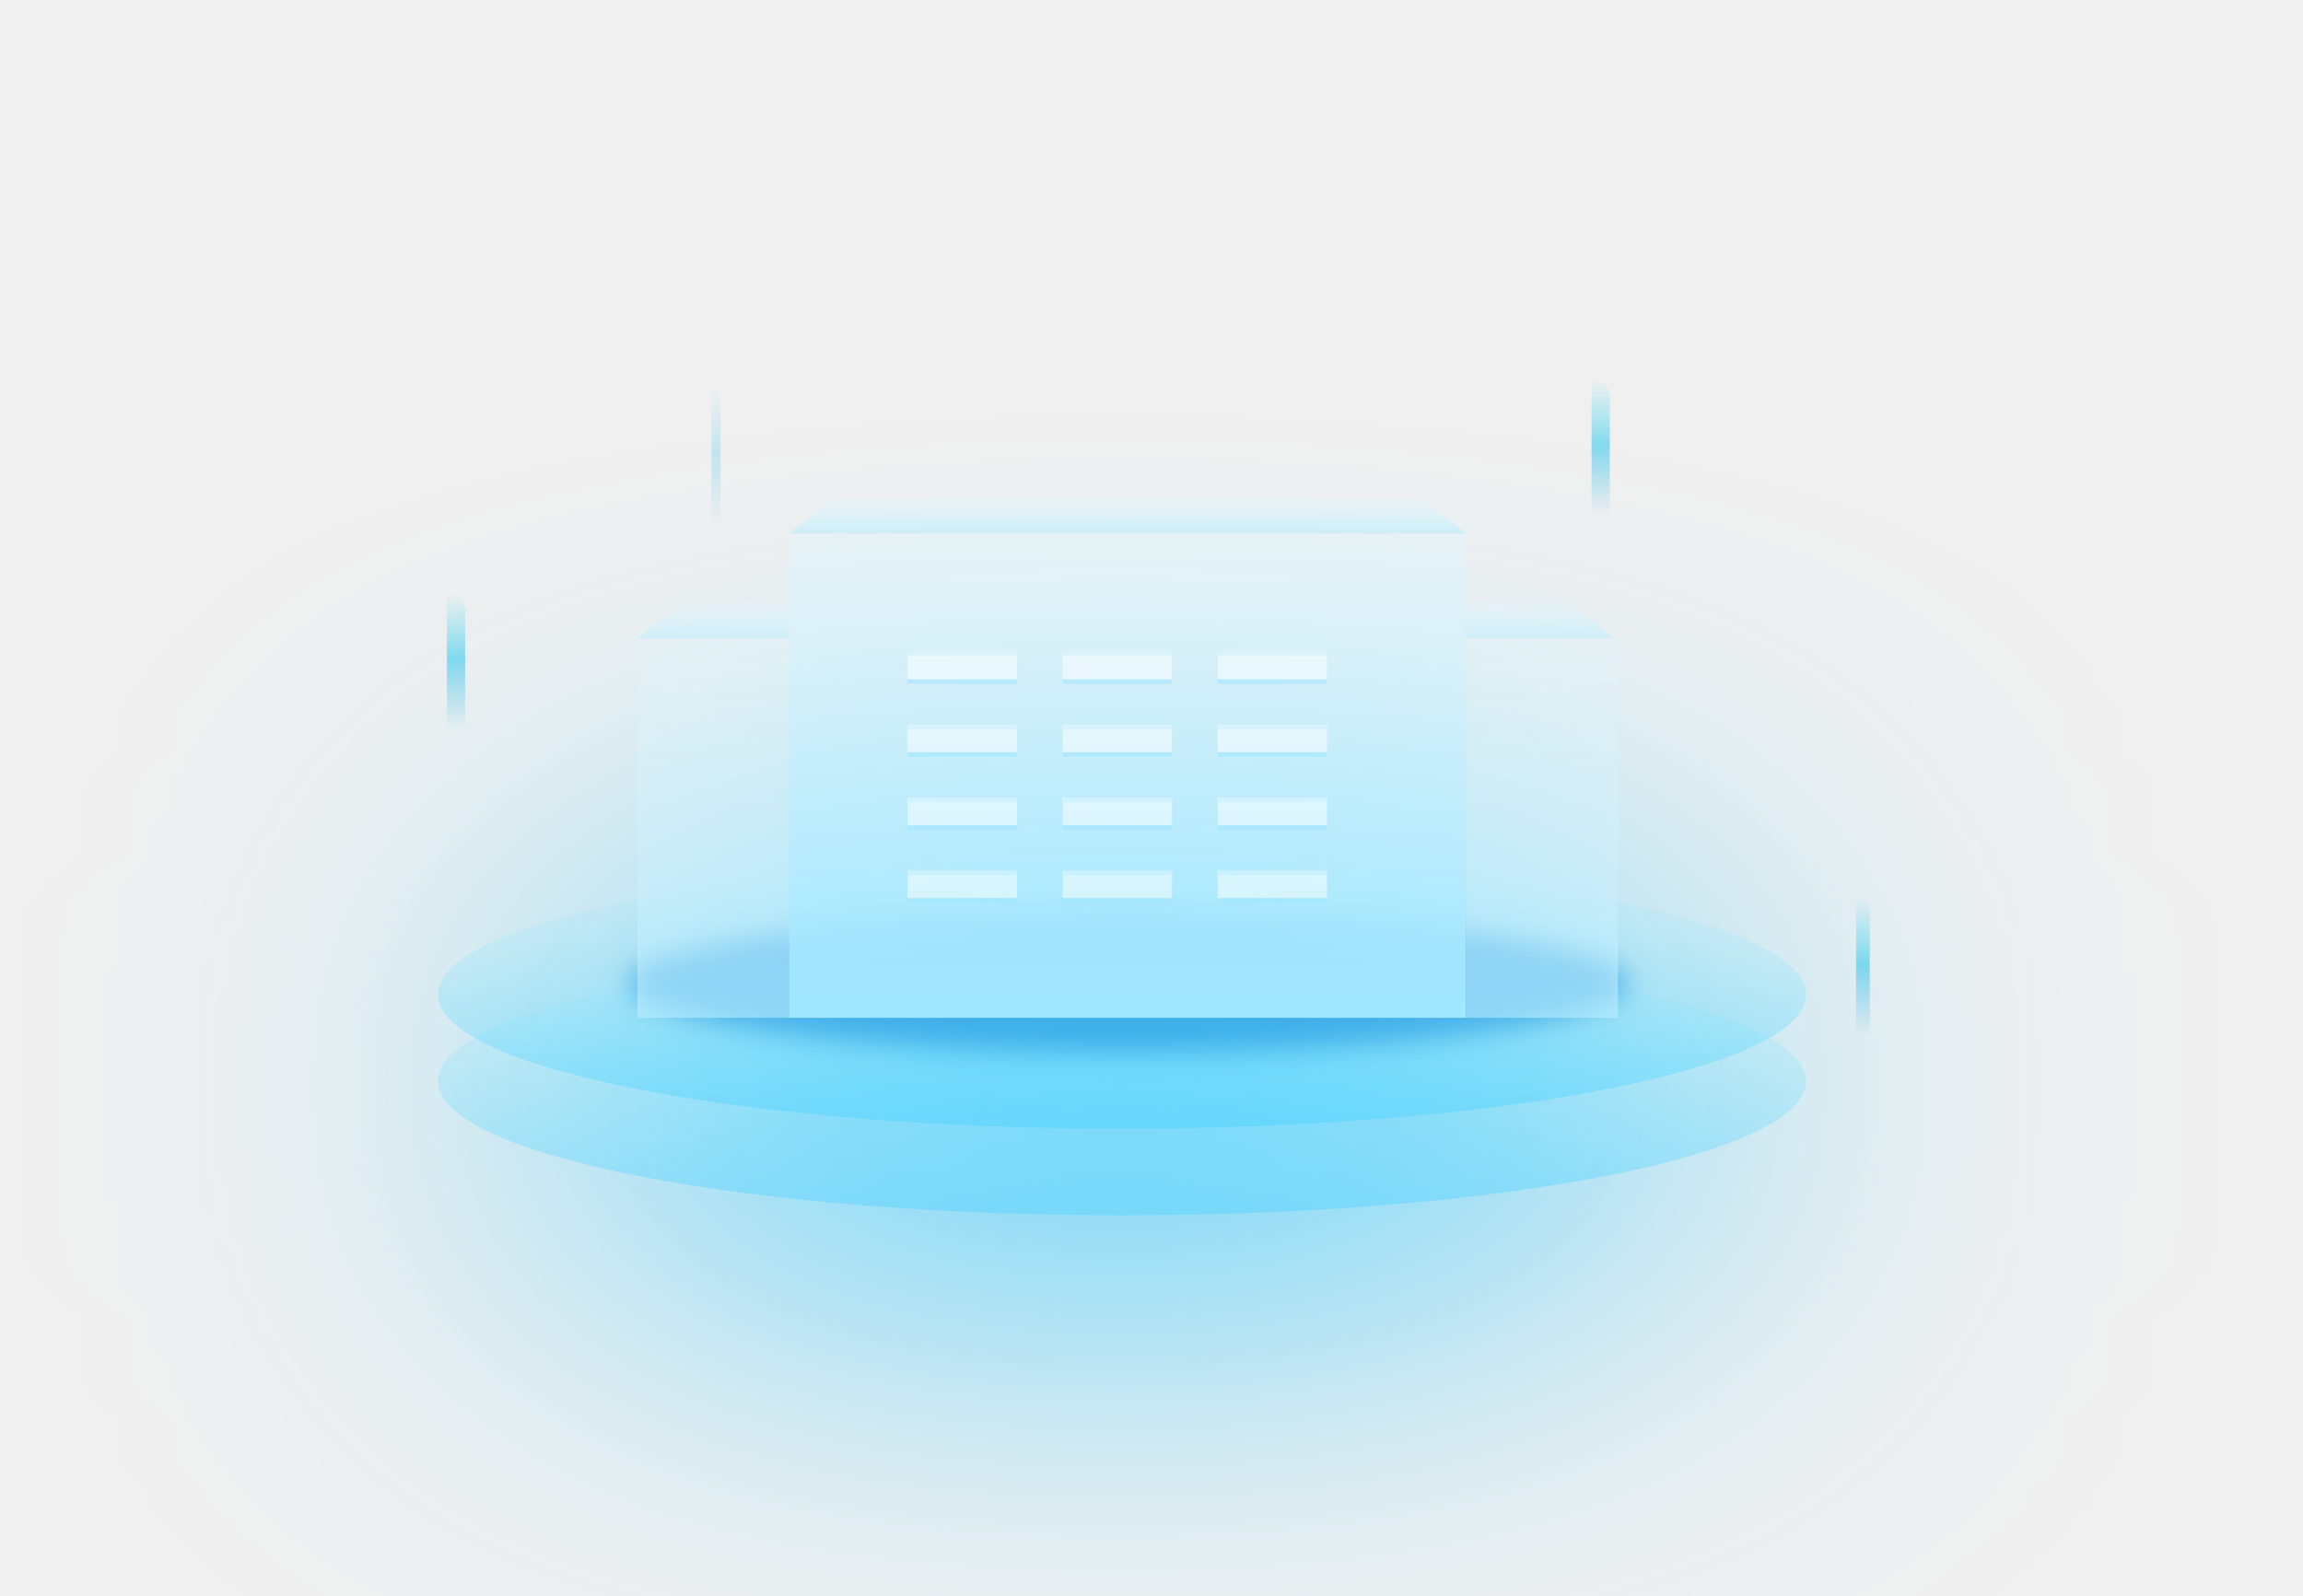
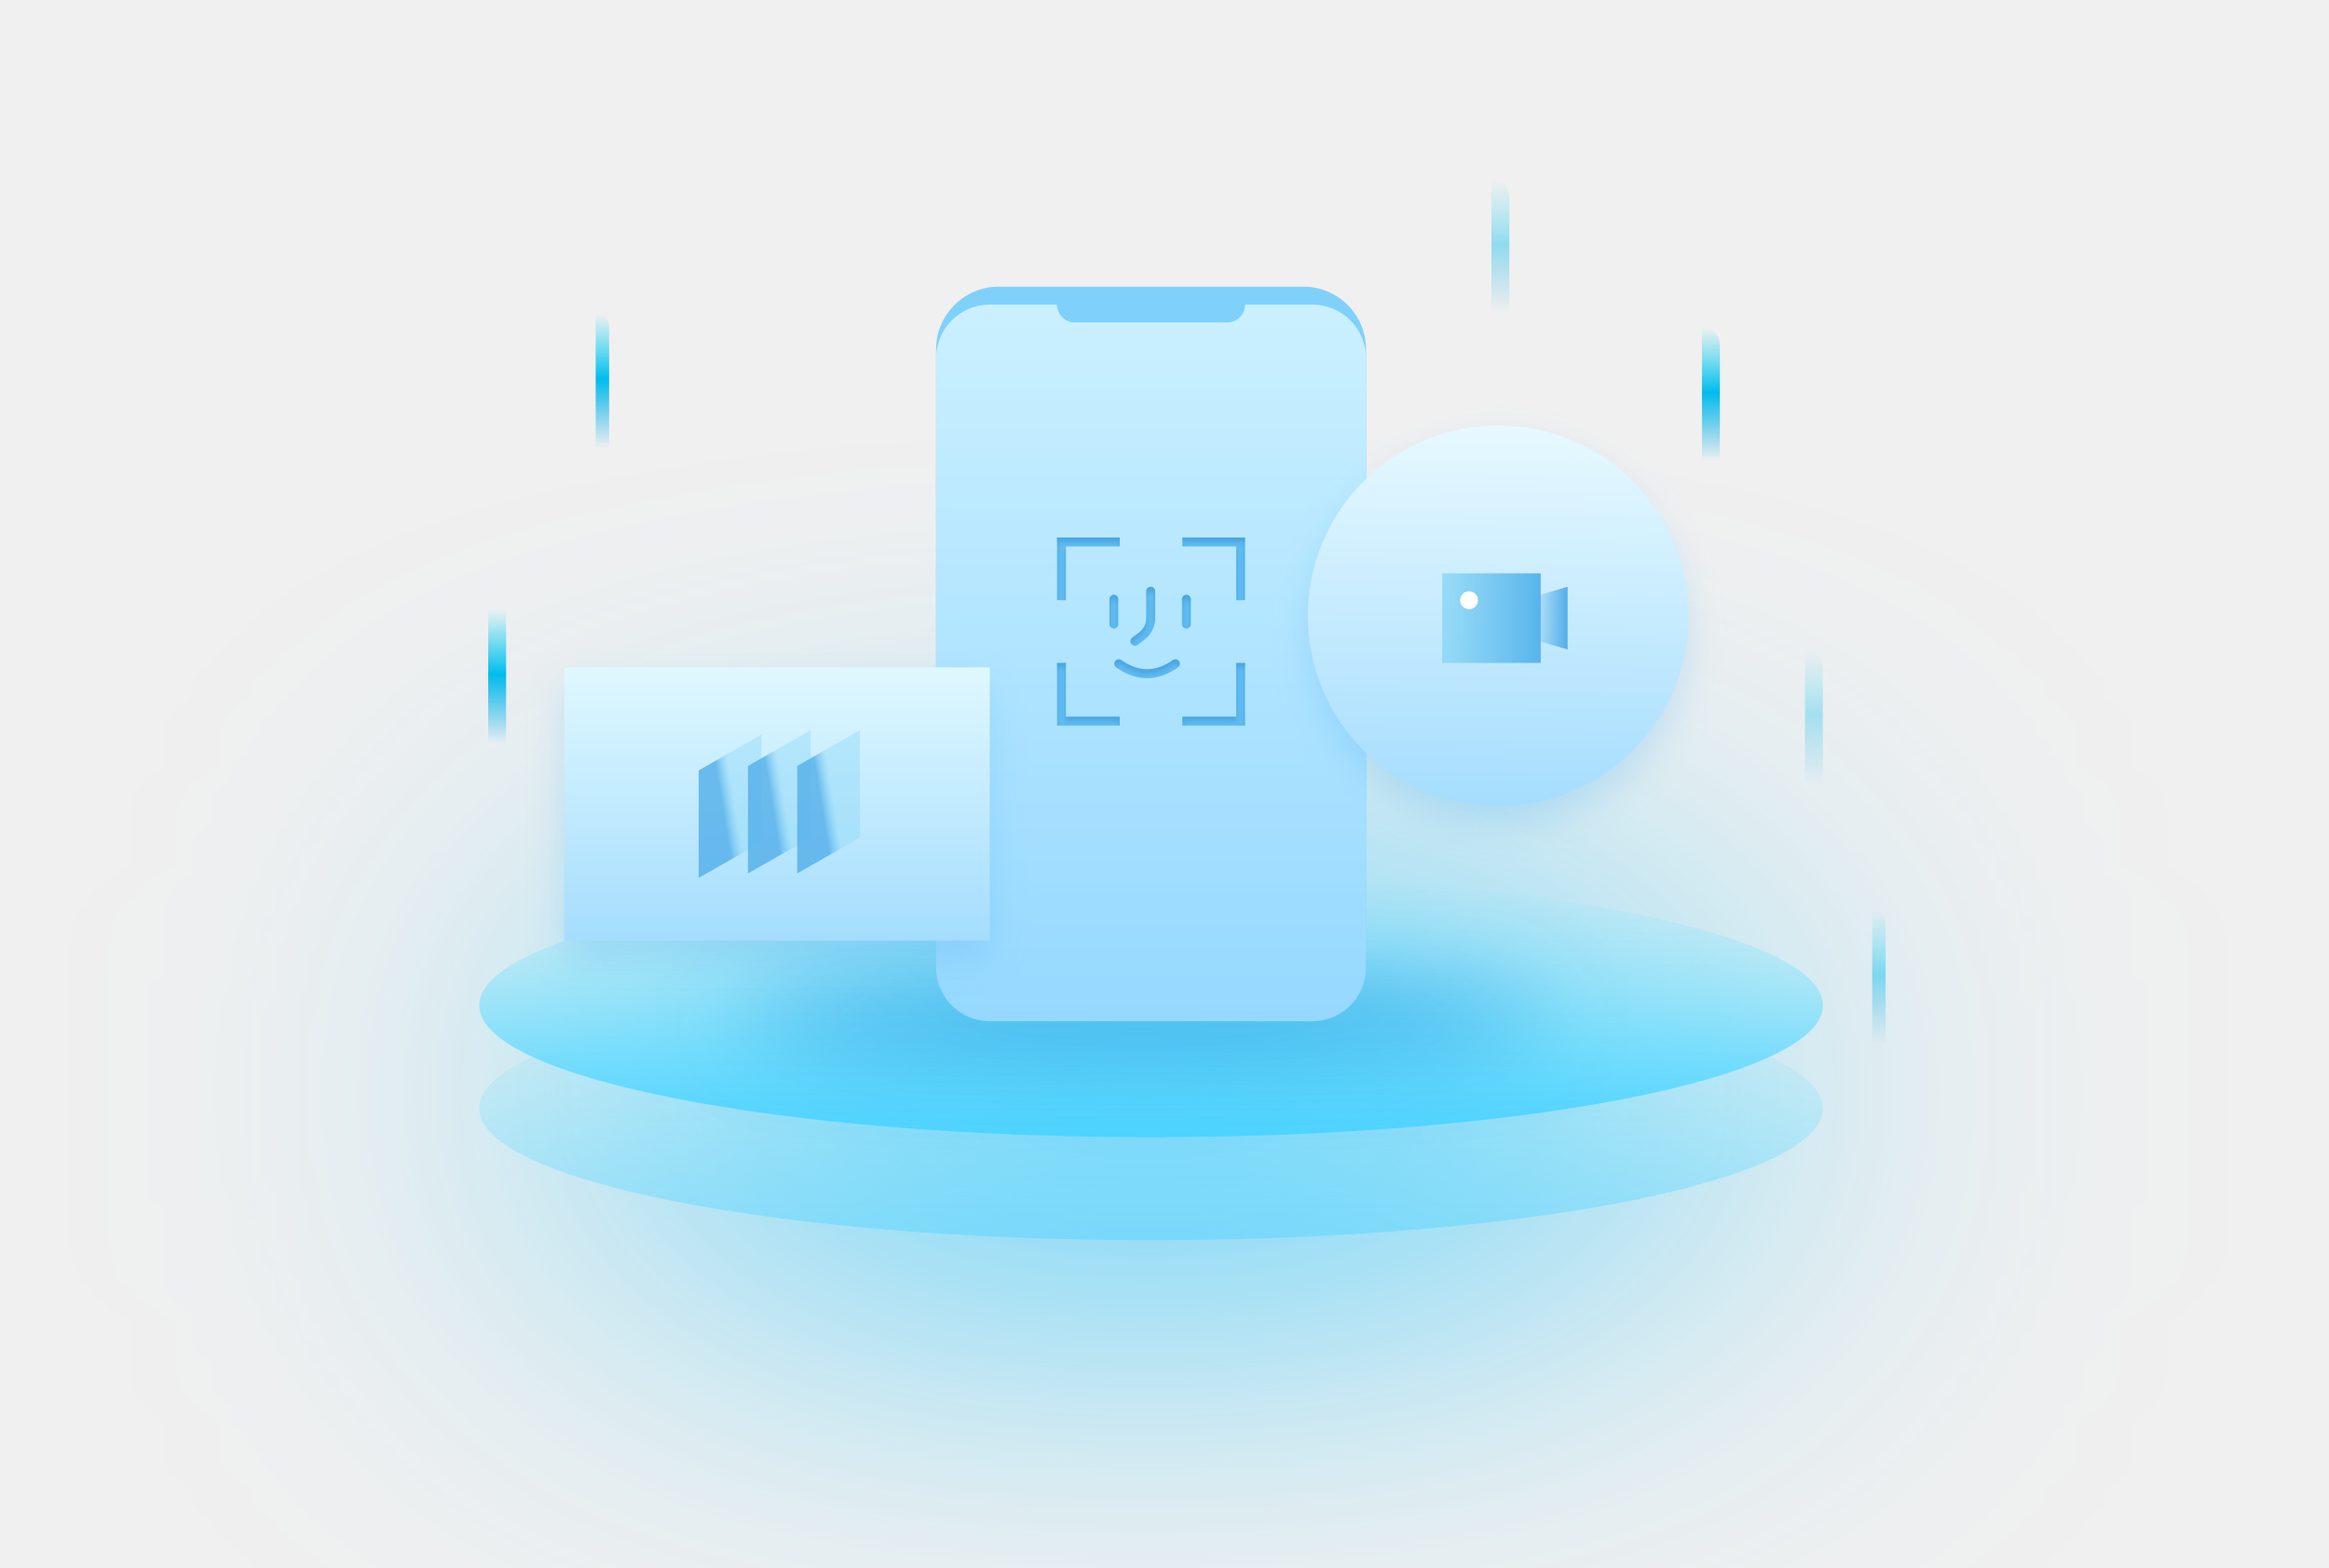
- <svg xmlns="http://www.w3.org/2000/svg" xmlns:xlink="http://www.w3.org/1999/xlink" width="505px" height="350px" viewBox="0 0 505 350" version="1.1">
+ <svg xmlns="http://www.w3.org/2000/svg" xmlns:xlink="http://www.w3.org/1999/xlink" width="520px" height="350px" viewBox="0 0 520 350" version="1.1">
  <defs>
-     <filter x="-55.0%" y="-254.8%" width="210.0%" height="609.5%" filterUnits="objectBoundingBox" id="filter-1">
-       <feGaussianBlur stdDeviation="50" in="SourceGraphic" />
-     </filter>
-     <linearGradient x1="50%" y1="0%" x2="50%" y2="100%" id="linearGradient-2">
-       <stop stop-color="#7AE9FF" stop-opacity="0" offset="0%" />
-       <stop stop-color="#44CFFF" stop-opacity="0.5" offset="100%" />
-     </linearGradient>
-     <linearGradient x1="50%" y1="0%" x2="50%" y2="100%" id="linearGradient-3">
-       <stop stop-color="#7AE9FF" stop-opacity="0" offset="0%" />
-       <stop stop-color="#56D3FF" stop-opacity="0.5" offset="100%" />
-     </linearGradient>
-     <filter x="-4.1%" y="-30.0%" width="108.2%" height="160.0%" filterUnits="objectBoundingBox" id="filter-4">
-       <feGaussianBlur stdDeviation="3" in="SourceGraphic" />
-     </filter>
-     <linearGradient x1="50%" y1="0%" x2="50%" y2="100%" id="linearGradient-5">
-       <stop stop-color="#E0F8FF" stop-opacity="0.38" offset="0%" />
-       <stop stop-color="#BEEEFF" offset="100%" />
-     </linearGradient>
-     <linearGradient x1="58.265%" y1="100%" x2="58.265%" y2="0%" id="linearGradient-6">
-       <stop stop-color="#E0F8FF" stop-opacity="0.38" offset="0%" />
-       <stop stop-color="#BEEEFF" offset="100%" />
-     </linearGradient>
-     <linearGradient x1="58.265%" y1="100%" x2="58.265%" y2="0%" id="linearGradient-7">
-       <stop stop-color="#E0F8FF" stop-opacity="0.38" offset="0%" />
-       <stop stop-color="#BEEEFF" offset="100%" />
-     </linearGradient>
-     <linearGradient x1="50%" y1="0%" x2="50%" y2="100%" id="linearGradient-8">
-       <stop stop-color="#E0F8FF" stop-opacity="0.38" offset="0%" />
-       <stop stop-color="#A1E7FF" offset="100%" />
-     </linearGradient>
-     <rect id="path-9" x="0" y="0" width="24" height="6" />
-     <filter x="-2.1%" y="-8.3%" width="104.2%" height="133.3%" filterUnits="objectBoundingBox" id="filter-10">
-       <feOffset dx="0" dy="1" in="SourceAlpha" result="shadowOffsetOuter1" />
-       <feColorMatrix values="0 0 0 0 0.611   0 0 0 0 0.899   0 0 0 0 1  0 0 0 1 0" type="matrix" in="shadowOffsetOuter1" />
-     </filter>
-     <filter x="-2.1%" y="-8.3%" width="104.2%" height="133.3%" filterUnits="objectBoundingBox" id="filter-11">
-       <feOffset dx="0" dy="1" in="SourceAlpha" result="shadowOffsetInner1" />
-       <feComposite in="shadowOffsetInner1" in2="SourceAlpha" operator="arithmetic" k2="-1" k3="1" result="shadowInnerInner1" />
-       <feColorMatrix values="0 0 0 0 0.901   0 0 0 0 0.974   0 0 0 0 1  0 0 0 1 0" type="matrix" in="shadowInnerInner1" />
-     </filter>
-     <rect id="path-12" x="0" y="16" width="24" height="6" />
-     <filter x="-2.1%" y="-8.3%" width="104.2%" height="133.3%" filterUnits="objectBoundingBox" id="filter-13">
-       <feOffset dx="0" dy="1" in="SourceAlpha" result="shadowOffsetOuter1" />
-       <feColorMatrix values="0 0 0 0 0.611   0 0 0 0 0.899   0 0 0 0 1  0 0 0 1 0" type="matrix" in="shadowOffsetOuter1" />
-     </filter>
-     <filter x="-2.1%" y="-8.3%" width="104.2%" height="133.3%" filterUnits="objectBoundingBox" id="filter-14">
-       <feOffset dx="0" dy="1" in="SourceAlpha" result="shadowOffsetInner1" />
-       <feComposite in="shadowOffsetInner1" in2="SourceAlpha" operator="arithmetic" k2="-1" k3="1" result="shadowInnerInner1" />
-       <feColorMatrix values="0 0 0 0 0.901   0 0 0 0 0.974   0 0 0 0 1  0 0 0 1 0" type="matrix" in="shadowInnerInner1" />
-     </filter>
-     <rect id="path-15" x="0" y="32" width="24" height="6" />
-     <filter x="-2.1%" y="-8.3%" width="104.2%" height="133.3%" filterUnits="objectBoundingBox" id="filter-16">
-       <feOffset dx="0" dy="1" in="SourceAlpha" result="shadowOffsetOuter1" />
-       <feColorMatrix values="0 0 0 0 0.611   0 0 0 0 0.899   0 0 0 0 1  0 0 0 1 0" type="matrix" in="shadowOffsetOuter1" />
-     </filter>
-     <filter x="-2.1%" y="-8.3%" width="104.2%" height="133.3%" filterUnits="objectBoundingBox" id="filter-17">
-       <feOffset dx="0" dy="1" in="SourceAlpha" result="shadowOffsetInner1" />
-       <feComposite in="shadowOffsetInner1" in2="SourceAlpha" operator="arithmetic" k2="-1" k3="1" result="shadowInnerInner1" />
-       <feColorMatrix values="0 0 0 0 0.901   0 0 0 0 0.974   0 0 0 0 1  0 0 0 1 0" type="matrix" in="shadowInnerInner1" />
-     </filter>
-     <rect id="path-18" x="0" y="48" width="24" height="6" />
-     <filter x="-2.1%" y="-8.3%" width="104.2%" height="133.3%" filterUnits="objectBoundingBox" id="filter-19">
-       <feOffset dx="0" dy="1" in="SourceAlpha" result="shadowOffsetOuter1" />
-       <feColorMatrix values="0 0 0 0 0.611   0 0 0 0 0.899   0 0 0 0 1  0 0 0 1 0" type="matrix" in="shadowOffsetOuter1" />
-     </filter>
-     <filter x="-2.1%" y="-8.3%" width="104.2%" height="133.3%" filterUnits="objectBoundingBox" id="filter-20">
-       <feOffset dx="0" dy="1" in="SourceAlpha" result="shadowOffsetInner1" />
-       <feComposite in="shadowOffsetInner1" in2="SourceAlpha" operator="arithmetic" k2="-1" k3="1" result="shadowInnerInner1" />
-       <feColorMatrix values="0 0 0 0 0.901   0 0 0 0 0.974   0 0 0 0 1  0 0 0 1 0" type="matrix" in="shadowInnerInner1" />
-     </filter>
-     <rect id="path-21" x="0" y="0" width="24" height="6" />
-     <filter x="-2.1%" y="-8.3%" width="104.2%" height="133.3%" filterUnits="objectBoundingBox" id="filter-22">
-       <feOffset dx="0" dy="1" in="SourceAlpha" result="shadowOffsetOuter1" />
-       <feColorMatrix values="0 0 0 0 0.611   0 0 0 0 0.899   0 0 0 0 1  0 0 0 1 0" type="matrix" in="shadowOffsetOuter1" />
-     </filter>
-     <filter x="-2.1%" y="-8.3%" width="104.2%" height="133.3%" filterUnits="objectBoundingBox" id="filter-23">
-       <feOffset dx="0" dy="1" in="SourceAlpha" result="shadowOffsetInner1" />
-       <feComposite in="shadowOffsetInner1" in2="SourceAlpha" operator="arithmetic" k2="-1" k3="1" result="shadowInnerInner1" />
-       <feColorMatrix values="0 0 0 0 0.901   0 0 0 0 0.974   0 0 0 0 1  0 0 0 1 0" type="matrix" in="shadowInnerInner1" />
-     </filter>
-     <rect id="path-24" x="0" y="16" width="24" height="6" />
-     <filter x="-2.1%" y="-8.3%" width="104.2%" height="133.3%" filterUnits="objectBoundingBox" id="filter-25">
-       <feOffset dx="0" dy="1" in="SourceAlpha" result="shadowOffsetOuter1" />
-       <feColorMatrix values="0 0 0 0 0.611   0 0 0 0 0.899   0 0 0 0 1  0 0 0 1 0" type="matrix" in="shadowOffsetOuter1" />
-     </filter>
-     <filter x="-2.1%" y="-8.3%" width="104.2%" height="133.3%" filterUnits="objectBoundingBox" id="filter-26">
-       <feOffset dx="0" dy="1" in="SourceAlpha" result="shadowOffsetInner1" />
-       <feComposite in="shadowOffsetInner1" in2="SourceAlpha" operator="arithmetic" k2="-1" k3="1" result="shadowInnerInner1" />
-       <feColorMatrix values="0 0 0 0 0.901   0 0 0 0 0.974   0 0 0 0 1  0 0 0 1 0" type="matrix" in="shadowInnerInner1" />
-     </filter>
-     <rect id="path-27" x="0" y="32" width="24" height="6" />
-     <filter x="-2.1%" y="-8.3%" width="104.2%" height="133.3%" filterUnits="objectBoundingBox" id="filter-28">
-       <feOffset dx="0" dy="1" in="SourceAlpha" result="shadowOffsetOuter1" />
-       <feColorMatrix values="0 0 0 0 0.611   0 0 0 0 0.899   0 0 0 0 1  0 0 0 1 0" type="matrix" in="shadowOffsetOuter1" />
-     </filter>
-     <filter x="-2.1%" y="-8.3%" width="104.2%" height="133.3%" filterUnits="objectBoundingBox" id="filter-29">
-       <feOffset dx="0" dy="1" in="SourceAlpha" result="shadowOffsetInner1" />
-       <feComposite in="shadowOffsetInner1" in2="SourceAlpha" operator="arithmetic" k2="-1" k3="1" result="shadowInnerInner1" />
-       <feColorMatrix values="0 0 0 0 0.901   0 0 0 0 0.974   0 0 0 0 1  0 0 0 1 0" type="matrix" in="shadowInnerInner1" />
-     </filter>
-     <rect id="path-30" x="0" y="48" width="24" height="6" />
-     <filter x="-2.1%" y="-8.3%" width="104.2%" height="133.3%" filterUnits="objectBoundingBox" id="filter-31">
-       <feOffset dx="0" dy="1" in="SourceAlpha" result="shadowOffsetOuter1" />
-       <feColorMatrix values="0 0 0 0 0.611   0 0 0 0 0.899   0 0 0 0 1  0 0 0 1 0" type="matrix" in="shadowOffsetOuter1" />
-     </filter>
-     <filter x="-2.1%" y="-8.3%" width="104.2%" height="133.3%" filterUnits="objectBoundingBox" id="filter-32">
-       <feOffset dx="0" dy="1" in="SourceAlpha" result="shadowOffsetInner1" />
-       <feComposite in="shadowOffsetInner1" in2="SourceAlpha" operator="arithmetic" k2="-1" k3="1" result="shadowInnerInner1" />
-       <feColorMatrix values="0 0 0 0 0.901   0 0 0 0 0.974   0 0 0 0 1  0 0 0 1 0" type="matrix" in="shadowInnerInner1" />
-     </filter>
-     <rect id="path-33" x="0" y="0" width="24" height="6" />
-     <filter x="-2.1%" y="-8.3%" width="104.2%" height="133.3%" filterUnits="objectBoundingBox" id="filter-34">
-       <feOffset dx="0" dy="1" in="SourceAlpha" result="shadowOffsetOuter1" />
-       <feColorMatrix values="0 0 0 0 0.611   0 0 0 0 0.899   0 0 0 0 1  0 0 0 1 0" type="matrix" in="shadowOffsetOuter1" />
-     </filter>
-     <filter x="-2.1%" y="-8.3%" width="104.2%" height="133.3%" filterUnits="objectBoundingBox" id="filter-35">
-       <feOffset dx="0" dy="1" in="SourceAlpha" result="shadowOffsetInner1" />
-       <feComposite in="shadowOffsetInner1" in2="SourceAlpha" operator="arithmetic" k2="-1" k3="1" result="shadowInnerInner1" />
-       <feColorMatrix values="0 0 0 0 0.901   0 0 0 0 0.974   0 0 0 0 1  0 0 0 1 0" type="matrix" in="shadowInnerInner1" />
-     </filter>
-     <rect id="path-36" x="0" y="16" width="24" height="6" />
-     <filter x="-2.1%" y="-8.3%" width="104.2%" height="133.3%" filterUnits="objectBoundingBox" id="filter-37">
-       <feOffset dx="0" dy="1" in="SourceAlpha" result="shadowOffsetOuter1" />
-       <feColorMatrix values="0 0 0 0 0.611   0 0 0 0 0.899   0 0 0 0 1  0 0 0 1 0" type="matrix" in="shadowOffsetOuter1" />
-     </filter>
-     <filter x="-2.1%" y="-8.3%" width="104.2%" height="133.3%" filterUnits="objectBoundingBox" id="filter-38">
-       <feOffset dx="0" dy="1" in="SourceAlpha" result="shadowOffsetInner1" />
-       <feComposite in="shadowOffsetInner1" in2="SourceAlpha" operator="arithmetic" k2="-1" k3="1" result="shadowInnerInner1" />
-       <feColorMatrix values="0 0 0 0 0.901   0 0 0 0 0.974   0 0 0 0 1  0 0 0 1 0" type="matrix" in="shadowInnerInner1" />
-     </filter>
-     <rect id="path-39" x="0" y="32" width="24" height="6" />
-     <filter x="-2.1%" y="-8.3%" width="104.2%" height="133.3%" filterUnits="objectBoundingBox" id="filter-40">
-       <feOffset dx="0" dy="1" in="SourceAlpha" result="shadowOffsetOuter1" />
-       <feColorMatrix values="0 0 0 0 0.611   0 0 0 0 0.899   0 0 0 0 1  0 0 0 1 0" type="matrix" in="shadowOffsetOuter1" />
-     </filter>
-     <filter x="-2.1%" y="-8.3%" width="104.2%" height="133.3%" filterUnits="objectBoundingBox" id="filter-41">
-       <feOffset dx="0" dy="1" in="SourceAlpha" result="shadowOffsetInner1" />
-       <feComposite in="shadowOffsetInner1" in2="SourceAlpha" operator="arithmetic" k2="-1" k3="1" result="shadowInnerInner1" />
-       <feColorMatrix values="0 0 0 0 0.901   0 0 0 0 0.974   0 0 0 0 1  0 0 0 1 0" type="matrix" in="shadowInnerInner1" />
-     </filter>
-     <rect id="path-42" x="0" y="48" width="24" height="6" />
-     <filter x="-2.1%" y="-8.3%" width="104.2%" height="133.3%" filterUnits="objectBoundingBox" id="filter-43">
-       <feOffset dx="0" dy="1" in="SourceAlpha" result="shadowOffsetOuter1" />
-       <feColorMatrix values="0 0 0 0 0.611   0 0 0 0 0.899   0 0 0 0 1  0 0 0 1 0" type="matrix" in="shadowOffsetOuter1" />
-     </filter>
-     <filter x="-2.1%" y="-8.3%" width="104.2%" height="133.3%" filterUnits="objectBoundingBox" id="filter-44">
-       <feOffset dx="0" dy="1" in="SourceAlpha" result="shadowOffsetInner1" />
-       <feComposite in="shadowOffsetInner1" in2="SourceAlpha" operator="arithmetic" k2="-1" k3="1" result="shadowInnerInner1" />
-       <feColorMatrix values="0 0 0 0 0.901   0 0 0 0 0.974   0 0 0 0 1  0 0 0 1 0" type="matrix" in="shadowInnerInner1" />
-     </filter>
-     <linearGradient x1="50%" y1="0%" x2="50%" y2="100%" id="linearGradient-45">
-       <stop stop-color="#E0F8FF" stop-opacity="0.2" offset="0%" />
-       <stop stop-color="#BEEEFF" stop-opacity="0.7" offset="100%" />
-     </linearGradient>
-     <linearGradient x1="50%" y1="0%" x2="50%" y2="100%" id="linearGradient-46">
+     <linearGradient x1="50%" y1="0%" x2="50%" y2="100%" id="linearGradient-1">
      <stop stop-color="#00D4F5" stop-opacity="0" offset="0%" />
      <stop stop-color="#00BCED" offset="48.707%" />
      <stop stop-color="#00AAE7" stop-opacity="0" offset="100%" />
    </linearGradient>
-     <linearGradient x1="50%" y1="0%" x2="50%" y2="100%" id="linearGradient-47">
+     <linearGradient x1="50%" y1="0%" x2="50%" y2="100%" id="linearGradient-2">
      <stop stop-color="#00D4F5" stop-opacity="0" offset="0%" />
      <stop stop-color="#00BCED" offset="48.707%" />
      <stop stop-color="#00AAE7" stop-opacity="0" offset="100%" />
    </linearGradient>
-     <linearGradient x1="50%" y1="0%" x2="50%" y2="100%" id="linearGradient-48">
-       <stop stop-color="#00D4F5" stop-opacity="0" offset="0%" />
-       <stop stop-color="#00BCED" offset="48.707%" />
-       <stop stop-color="#00AAE7" stop-opacity="0" offset="100%" />
+     <filter x="-55.0%" y="-254.8%" width="210.0%" height="609.5%" filterUnits="objectBoundingBox" id="filter-3">
+       <feGaussianBlur stdDeviation="50" in="SourceGraphic" />
+     </filter>
+     <linearGradient x1="50%" y1="0%" x2="50%" y2="100%" id="linearGradient-4">
+       <stop stop-color="#7AE9FF" stop-opacity="0" offset="0%" />
+       <stop stop-color="#44CFFF" offset="100%" />
+     </linearGradient>
+     <linearGradient x1="50%" y1="0%" x2="50%" y2="100%" id="linearGradient-5">
+       <stop stop-color="#7AE9FF" stop-opacity="0" offset="0%" />
+       <stop stop-color="#56D3FF" stop-opacity="0.5" offset="100%" />
+     </linearGradient>
+     <filter x="-16.7%" y="-187.5%" width="133.3%" height="475.0%" filterUnits="objectBoundingBox" id="filter-6">
+       <feGaussianBlur stdDeviation="10" in="SourceGraphic" />
+     </filter>
+     <linearGradient x1="50%" y1="0%" x2="50%" y2="100%" id="linearGradient-7">
+       <stop stop-color="#CAF0FF" offset="1.46%" />
+       <stop stop-color="#95D8FF" offset="100%" />
+     </linearGradient>
+     <polygon id="path-8" points="14 0 14 2 2 2 2 14 0 14 0 0" />
+     <filter x="-7.1%" y="-7.1%" width="114.3%" height="114.3%" filterUnits="objectBoundingBox" id="filter-9">
+       <feGaussianBlur stdDeviation="0.5" in="SourceAlpha" result="shadowBlurInner1" />
+       <feOffset dx="0" dy="1" in="shadowBlurInner1" result="shadowOffsetInner1" />
+       <feComposite in="shadowOffsetInner1" in2="SourceAlpha" operator="arithmetic" k2="-1" k3="1" result="shadowInnerInner1" />
+       <feColorMatrix values="0 0 0 0 0.2   0 0 0 0 0.569   0 0 0 0 0.82  0 0 0 0.5 0" type="matrix" in="shadowInnerInner1" />
+     </filter>
+     <polygon id="path-10" points="42 0 42 14 40 14 40 2 28 2 28 0" />
+     <filter x="-7.1%" y="-7.1%" width="114.3%" height="114.3%" filterUnits="objectBoundingBox" id="filter-11">
+       <feGaussianBlur stdDeviation="0.5" in="SourceAlpha" result="shadowBlurInner1" />
+       <feOffset dx="0" dy="1" in="shadowBlurInner1" result="shadowOffsetInner1" />
+       <feComposite in="shadowOffsetInner1" in2="SourceAlpha" operator="arithmetic" k2="-1" k3="1" result="shadowInnerInner1" />
+       <feColorMatrix values="0 0 0 0 0.2   0 0 0 0 0.569   0 0 0 0 0.82  0 0 0 0.5 0" type="matrix" in="shadowInnerInner1" />
+     </filter>
+     <polygon id="path-12" points="42 28 42 42 28 42 28 40 40 40 40 28" />
+     <filter x="-7.1%" y="-7.1%" width="114.3%" height="114.3%" filterUnits="objectBoundingBox" id="filter-13">
+       <feGaussianBlur stdDeviation="0.5" in="SourceAlpha" result="shadowBlurInner1" />
+       <feOffset dx="0" dy="1" in="shadowBlurInner1" result="shadowOffsetInner1" />
+       <feComposite in="shadowOffsetInner1" in2="SourceAlpha" operator="arithmetic" k2="-1" k3="1" result="shadowInnerInner1" />
+       <feColorMatrix values="0 0 0 0 0.2   0 0 0 0 0.569   0 0 0 0 0.82  0 0 0 0.5 0" type="matrix" in="shadowInnerInner1" />
+     </filter>
+     <polygon id="path-14" points="2 28 2 40 14 40 14 42 0 42 0 28" />
+     <filter x="-7.1%" y="-7.1%" width="114.3%" height="114.3%" filterUnits="objectBoundingBox" id="filter-15">
+       <feGaussianBlur stdDeviation="0.5" in="SourceAlpha" result="shadowBlurInner1" />
+       <feOffset dx="0" dy="1" in="shadowBlurInner1" result="shadowOffsetInner1" />
+       <feComposite in="shadowOffsetInner1" in2="SourceAlpha" operator="arithmetic" k2="-1" k3="1" result="shadowInnerInner1" />
+       <feColorMatrix values="0 0 0 0 0.2   0 0 0 0 0.569   0 0 0 0 0.82  0 0 0 0.5 0" type="matrix" in="shadowInnerInner1" />
+     </filter>
+     <path d="M16.244,16.625 C16.561,17.077 16.452,17.701 16,18.018 C13.735,19.608 11.435,20.416 9.113,20.416 C6.791,20.416 4.49,19.608 2.225,18.018 C1.773,17.701 1.664,17.077 1.982,16.625 C2.299,16.173 2.923,16.064 3.375,16.382 C5.319,17.746 7.226,18.416 9.113,18.416 C10.999,18.416 12.907,17.746 14.851,16.382 C15.303,16.064 15.926,16.173 16.244,16.625 Z M9.919,-5.63282754e-12 C10.431,-5.63282754e-12 10.854,0.386 10.912,0.883 L10.919,1 L10.919,7.014 C10.919,8.788 10.134,10.466 8.783,11.603 L8.577,11.77 L7.01,12.975 C6.572,13.312 5.944,13.23 5.607,12.792 C5.297,12.388 5.342,11.822 5.696,11.472 L5.79,11.39 L7.357,10.184 C8.28,9.474 8.845,8.4 8.912,7.246 L8.919,7.014 L8.919,1 C8.919,0.448 9.366,-5.63282754e-12 9.919,-5.63282754e-12 Z M1.692,1.8 C2.205,1.8 2.628,2.186 2.686,2.683 L2.692,2.8 L2.692,8.338 C2.692,8.891 2.245,9.338 1.692,9.338 C1.179,9.338 0.757,8.952 0.699,8.455 L0.692,8.338 L0.692,2.8 C0.692,2.248 1.14,1.8 1.692,1.8 Z M17.892,1.8 C18.405,1.8 18.828,2.186 18.886,2.683 L18.892,2.8 L18.892,8.338 C18.892,8.891 18.445,9.338 17.892,9.338 C17.379,9.338 16.957,8.952 16.899,8.455 L16.892,8.338 L16.892,2.8 C16.892,2.248 17.34,1.8 17.892,1.8 Z" id="path-16" />
+     <filter x="-5.5%" y="-4.9%" width="111.0%" height="109.8%" filterUnits="objectBoundingBox" id="filter-17">
+       <feGaussianBlur stdDeviation="0.5" in="SourceAlpha" result="shadowBlurInner1" />
+       <feOffset dx="0" dy="1" in="shadowBlurInner1" result="shadowOffsetInner1" />
+       <feComposite in="shadowOffsetInner1" in2="SourceAlpha" operator="arithmetic" k2="-1" k3="1" result="shadowInnerInner1" />
+       <feColorMatrix values="0 0 0 0 0.2   0 0 0 0 0.569   0 0 0 0 0.82  0 0 0 0.5 0" type="matrix" in="shadowInnerInner1" />
+     </filter>
+     <linearGradient x1="55.409%" y1="0%" x2="53.62%" y2="100%" id="linearGradient-18">
+       <stop stop-color="#E7F9FF" offset="0%" />
+       <stop stop-color="#A5DDFE" offset="100%" />
+     </linearGradient>
+     <circle id="path-19" cx="227.5" cy="73.5" r="42.5" />
+     <filter x="-16.5%" y="-11.8%" width="132.9%" height="132.9%" filterUnits="objectBoundingBox" id="filter-20">
+       <feOffset dx="0" dy="4" in="SourceAlpha" result="shadowOffsetOuter1" />
+       <feGaussianBlur stdDeviation="4" in="shadowOffsetOuter1" result="shadowBlurOuter1" />
+       <feColorMatrix values="0 0 0 0 0.204   0 0 0 0 0.631   0 0 0 0 0.925  0 0 0 0.2 0" type="matrix" in="shadowBlurOuter1" />
+     </filter>
+     <linearGradient x1="0%" y1="50%" x2="100%" y2="50%" id="linearGradient-21">
+       <stop stop-color="#8AD7F5" stop-opacity="0.8" offset="0%" />
+       <stop stop-color="#59B4EC" offset="100%" />
+     </linearGradient>
+     <linearGradient x1="0%" y1="45.9%" x2="100%" y2="45.9%" id="linearGradient-22">
+       <stop stop-color="#52AEE8" stop-opacity="0" offset="0%" />
+       <stop stop-color="#52AEE8" offset="100%" />
+     </linearGradient>
+     <linearGradient x1="50%" y1="0%" x2="50%" y2="99.332%" id="linearGradient-23">
+       <stop stop-color="#DFF8FF" offset="0%" />
+       <stop stop-color="#A5DDFE" offset="100%" />
+     </linearGradient>
+     <rect id="path-24" x="19" y="85" width="95" height="61" />
+     <filter x="-14.7%" y="-16.4%" width="129.5%" height="145.9%" filterUnits="objectBoundingBox" id="filter-25">
+       <feOffset dx="0" dy="4" in="SourceAlpha" result="shadowOffsetOuter1" />
+       <feGaussianBlur stdDeviation="4" in="shadowOffsetOuter1" result="shadowBlurOuter1" />
+       <feColorMatrix values="0 0 0 0 0.204   0 0 0 0 0.631   0 0 0 0 0.925  0 0 0 0.2 0" type="matrix" in="shadowBlurOuter1" />
+     </filter>
+     <linearGradient x1="58.647%" y1="50%" x2="40.43%" y2="56.821%" id="linearGradient-26">
+       <stop stop-color="#8AD7F5" stop-opacity="0.4" offset="0%" />
+       <stop stop-color="#52AEE8" stop-opacity="0.8" offset="100%" />
    </linearGradient>
  </defs>
-   <g id="公共组件" stroke="none" stroke-width="1" fill="none" fill-rule="evenodd">
-     <g id="公共组件02" transform="translate(-1216, -19)">
-       <g id="banner" transform="translate(173, 19)">
-         <g id="编组-8" transform="translate(372, 0)">
-           <g id="编组-4" transform="translate(671, 0)">
-             <g id="编组-12" transform="translate(96, 83)">
-               <ellipse id="椭圆形" fill="#00BDFF" filter="url(#filter-1)" cx="149.36" cy="155.12" rx="136.32" ry="29.44" />
-               <ellipse id="椭圆形" fill="url(#linearGradient-2)" cx="150.04" cy="135.12" rx="150" ry="29.44" />
-               <ellipse id="椭圆形" fill="url(#linearGradient-3)" cx="150.04" cy="154.12" rx="150" ry="29.44" />
-               <ellipse id="椭圆形" fill-opacity="0.5" fill="#0784DA" filter="url(#filter-4)" cx="151.54" cy="132.68" rx="109.5" ry="15" />
-               <rect id="矩形" fill="url(#linearGradient-5)" opacity="0.6" x="43.76" y="57.04" width="33.28" height="83.2" />
-               <polygon id="矩形" fill="url(#linearGradient-6)" opacity="0.6" transform="translate(60.4, 53.04) scale(1, -1) translate(-60.4, -53.04) " points="43.76 49.04 77.04 49.04 77.04 57.04 53.76 57.04" />
-               <polygon id="矩形" fill="url(#linearGradient-7)" opacity="0.6" transform="translate(241.5, 53) scale(-1, -1) translate(-241.5, -53) " points="225 49 258 49 258 57 234.916 57" />
-               <rect id="矩形" fill="url(#linearGradient-5)" opacity="0.6" x="225.52" y="57.04" width="33.28" height="83.2" />
-               <rect id="矩形" fill="url(#linearGradient-8)" x="77" y="34" width="148.48" height="106.24" />
-               <g id="编组-21" opacity="0.5" transform="translate(103, 60)">
-                 <g id="编组-22">
-                   <g id="矩形">
-                     <use fill="black" fill-opacity="1" filter="url(#filter-10)" xlink:href="#path-9" />
-                     <use fill="#FFFFFF" fill-rule="evenodd" xlink:href="#path-9" />
-                     <use fill="black" fill-opacity="1" filter="url(#filter-11)" xlink:href="#path-9" />
+   <g id="产品" stroke="none" stroke-width="1" fill="none" fill-rule="evenodd">
+     <g id="智能视频-推流SDK✅" transform="translate(-1028, -120)">
+       <g id="banner" transform="translate(0, 120)">
+         <g id="插画" transform="translate(1135, 40)">
+           <g id="编组-21" transform="translate(2, 0)" fill-rule="nonzero">
+             <polygon id="路径" fill="url(#linearGradient-1)" points="4 96 4 126 0 126 0 96" />
+             <path d="M27,33 L27,60 L27,60 L24,60 L24,30 C25.657,30 27,31.343 27,33 Z" id="路径" fill="url(#linearGradient-2)" />
+             <path d="M275,37 L275,63 L275,63 L271,63 L271,33 C273.209,33 275,34.791 275,37 Z" id="路径" fill="url(#linearGradient-1)" />
+             <path d="M298,109 L298,135 L298,135 L294,135 L294,105 C296.209,105 298,106.791 298,109 Z" id="路径" fill="url(#linearGradient-1)" opacity="0.3" />
+             <path d="M228,4 L228,30 L228,30 L224,30 L224,0 C226.209,-4.05812251e-16 228,1.791 228,4 Z" id="路径" fill="url(#linearGradient-1)" opacity="0.4" />
+             <path d="M312,166 L312,193 L312,193 L309,193 L309,163 C310.657,163 312,164.343 312,166 Z" id="路径" fill="url(#linearGradient-2)" opacity="0.45" />
+           </g>
+           <g id="编组-22" transform="translate(0, 24)">
+             <ellipse id="椭圆形" fill="#00BDFF" filter="url(#filter-3)" cx="149.36" cy="180.12" rx="136.32" ry="29.44" />
+             <ellipse id="椭圆形" fill="url(#linearGradient-4)" cx="150" cy="160.44" rx="150" ry="29.44" />
+             <ellipse id="椭圆形" fill="url(#linearGradient-5)" cx="150" cy="183.44" rx="150" ry="29.44" />
+             <ellipse id="椭圆形" fill-opacity="0.5" fill="#0784DA" filter="url(#filter-6)" cx="148" cy="163" rx="90" ry="8" />
+             <g id="矩形-2" transform="translate(102, 0)">
+               <rect id="矩形" fill="#7FD1FB" x="0" y="0" width="96" height="158" rx="14" />
+               <path d="M84,4 C90.627,4 96,9.373 96,16 L96,152 C96,158.627 90.627,164 84,164 L12,164 C5.373,164 8.11624501e-16,158.627 0,152 L0,16 C-8.11624501e-16,9.373 5.373,4 12,4 L27,4 C27,6.209 28.791,8 31,8 L31,8 L65,8 C67.209,8 69,6.209 69,4 L69,4 L84,4 Z" id="形状结合" fill="url(#linearGradient-7)" />
+               <g id="编组-45" transform="translate(27, 56)">
+                 <g id="zoom-88">
+                   <g id="路径">
+                     <use fill="#60BBF2" fill-rule="evenodd" xlink:href="#path-8" />
+                     <use fill="black" fill-opacity="1" filter="url(#filter-9)" xlink:href="#path-8" />
                  </g>
-                   <g id="矩形">
+                   <g id="路径">
+                     <use fill="#60BBF2" fill-rule="evenodd" xlink:href="#path-10" />
+                     <use fill="black" fill-opacity="1" filter="url(#filter-11)" xlink:href="#path-10" />
+                   </g>
+                   <g id="路径">
+                     <use fill="#60BBF2" fill-rule="evenodd" xlink:href="#path-12" />
                    <use fill="black" fill-opacity="1" filter="url(#filter-13)" xlink:href="#path-12" />
-                     <use fill="#FFFFFF" fill-rule="evenodd" xlink:href="#path-12" />
-                     <use fill="black" fill-opacity="1" filter="url(#filter-14)" xlink:href="#path-12" />
                  </g>
-                   <g id="矩形">
-                     <use fill="black" fill-opacity="1" filter="url(#filter-16)" xlink:href="#path-15" />
-                     <use fill="#FFFFFF" fill-rule="evenodd" xlink:href="#path-15" />
-                     <use fill="black" fill-opacity="1" filter="url(#filter-17)" xlink:href="#path-15" />
-                   </g>
-                   <g id="矩形">
-                     <use fill="black" fill-opacity="1" filter="url(#filter-19)" xlink:href="#path-18" />
-                     <use fill="#FFFFFF" fill-rule="evenodd" xlink:href="#path-18" />
-                     <use fill="black" fill-opacity="1" filter="url(#filter-20)" xlink:href="#path-18" />
+                   <g id="路径">
+                     <use fill="#60BBF2" fill-rule="evenodd" xlink:href="#path-14" />
+                     <use fill="black" fill-opacity="1" filter="url(#filter-15)" xlink:href="#path-14" />
                  </g>
                </g>
-                 <g id="编组-22" transform="translate(34, 0)">
-                   <g id="矩形">
-                     <use fill="black" fill-opacity="1" filter="url(#filter-22)" xlink:href="#path-21" />
-                     <use fill="#FFFFFF" fill-rule="evenodd" xlink:href="#path-21" />
-                     <use fill="black" fill-opacity="1" filter="url(#filter-23)" xlink:href="#path-21" />
-                   </g>
-                   <g id="矩形">
-                     <use fill="black" fill-opacity="1" filter="url(#filter-25)" xlink:href="#path-24" />
-                     <use fill="#FFFFFF" fill-rule="evenodd" xlink:href="#path-24" />
-                     <use fill="black" fill-opacity="1" filter="url(#filter-26)" xlink:href="#path-24" />
-                   </g>
-                   <g id="矩形">
-                     <use fill="black" fill-opacity="1" filter="url(#filter-28)" xlink:href="#path-27" />
-                     <use fill="#FFFFFF" fill-rule="evenodd" xlink:href="#path-27" />
-                     <use fill="black" fill-opacity="1" filter="url(#filter-29)" xlink:href="#path-27" />
-                   </g>
-                   <g id="矩形">
-                     <use fill="black" fill-opacity="1" filter="url(#filter-31)" xlink:href="#path-30" />
-                     <use fill="#FFFFFF" fill-rule="evenodd" xlink:href="#path-30" />
-                     <use fill="black" fill-opacity="1" filter="url(#filter-32)" xlink:href="#path-30" />
-                   </g>
-                 </g>
-                 <g id="编组-22" transform="translate(68, 0)">
-                   <g id="矩形">
-                     <use fill="black" fill-opacity="1" filter="url(#filter-34)" xlink:href="#path-33" />
-                     <use fill="#FFFFFF" fill-rule="evenodd" xlink:href="#path-33" />
-                     <use fill="black" fill-opacity="1" filter="url(#filter-35)" xlink:href="#path-33" />
-                   </g>
-                   <g id="矩形">
-                     <use fill="black" fill-opacity="1" filter="url(#filter-37)" xlink:href="#path-36" />
-                     <use fill="#FFFFFF" fill-rule="evenodd" xlink:href="#path-36" />
-                     <use fill="black" fill-opacity="1" filter="url(#filter-38)" xlink:href="#path-36" />
-                   </g>
-                   <g id="矩形">
-                     <use fill="black" fill-opacity="1" filter="url(#filter-40)" xlink:href="#path-39" />
-                     <use fill="#FFFFFF" fill-rule="evenodd" xlink:href="#path-39" />
-                     <use fill="black" fill-opacity="1" filter="url(#filter-41)" xlink:href="#path-39" />
-                   </g>
-                   <g id="矩形">
-                     <use fill="black" fill-opacity="1" filter="url(#filter-43)" xlink:href="#path-42" />
-                     <use fill="#FFFFFF" fill-rule="evenodd" xlink:href="#path-42" />
-                     <use fill="black" fill-opacity="1" filter="url(#filter-44)" xlink:href="#path-42" />
+                 <g id="编组" transform="translate(11, 11)">
+                   <g id="形状结合">
+                     <use fill="#60BBF2" fill-rule="evenodd" xlink:href="#path-16" />
+                     <use fill="black" fill-opacity="1" filter="url(#filter-17)" xlink:href="#path-16" />
                  </g>
                </g>
              </g>
-               <polygon id="矩形" fill="url(#linearGradient-45)" points="87 26 215.48 26 225.48 34 77 34" />
-               <path d="M6,51 L6,77 L6,77 L2,77 L2,47 C4.209,47 6,48.791 6,51 Z" id="路径" fill="url(#linearGradient-46)" fill-rule="nonzero" opacity="0.45" />
-               <path d="M62,4 L62,32 L62,32 L60,32 L60,2 C61.105,2 62,2.895 62,4 Z" id="路径" fill="url(#linearGradient-47)" fill-rule="nonzero" opacity="0.2" />
-               <path d="M257,4 L257,30 L257,30 L253,30 L253,0 C255.209,-4.05812251e-16 257,1.791 257,4 Z" id="路径" fill="url(#linearGradient-46)" fill-rule="nonzero" opacity="0.45" />
-               <path d="M314,117 L314,144 L314,144 L311,144 L311,114 C312.657,114 314,115.343 314,117 Z" id="路径" fill="url(#linearGradient-48)" fill-rule="nonzero" opacity="0.45" />
+             </g>
+             <g id="椭圆形">
+               <use fill="black" fill-opacity="1" filter="url(#filter-20)" xlink:href="#path-19" />
+               <use fill="url(#linearGradient-18)" fill-rule="evenodd" xlink:href="#path-19" />
+             </g>
+             <g id="短视频SDK备份-2" transform="translate(215, 64)">
+               <rect id="形状结合" fill="url(#linearGradient-21)" x="0" y="0" width="22" height="20" />
+               <circle id="椭圆形" fill="#FFFFFF" cx="6" cy="6" r="2" />
+               <polygon id="矩形备份-16" fill="url(#linearGradient-22)" points="20 5.333 28 3 28 17 20 14.667" />
+             </g>
+             <g id="矩形">
+               <use fill="black" fill-opacity="1" filter="url(#filter-25)" xlink:href="#path-24" />
+               <use fill="url(#linearGradient-23)" fill-rule="evenodd" xlink:href="#path-24" />
+             </g>
+             <g id="编组-12" transform="translate(49, 99)" fill="url(#linearGradient-26)">
+               <polygon id="矩形备份-15" points="0 9 14 1 14 25 0 33" />
+               <polygon id="矩形备份-17" points="11 8 25 7.27595761e-12 25 24 11 32" />
+               <polygon id="矩形备份-18" points="22 8 36 7.27595761e-12 36 24 22 32" />
            </g>
          </g>
        </g>
      </g>
    </g>
  </g>
</svg>
